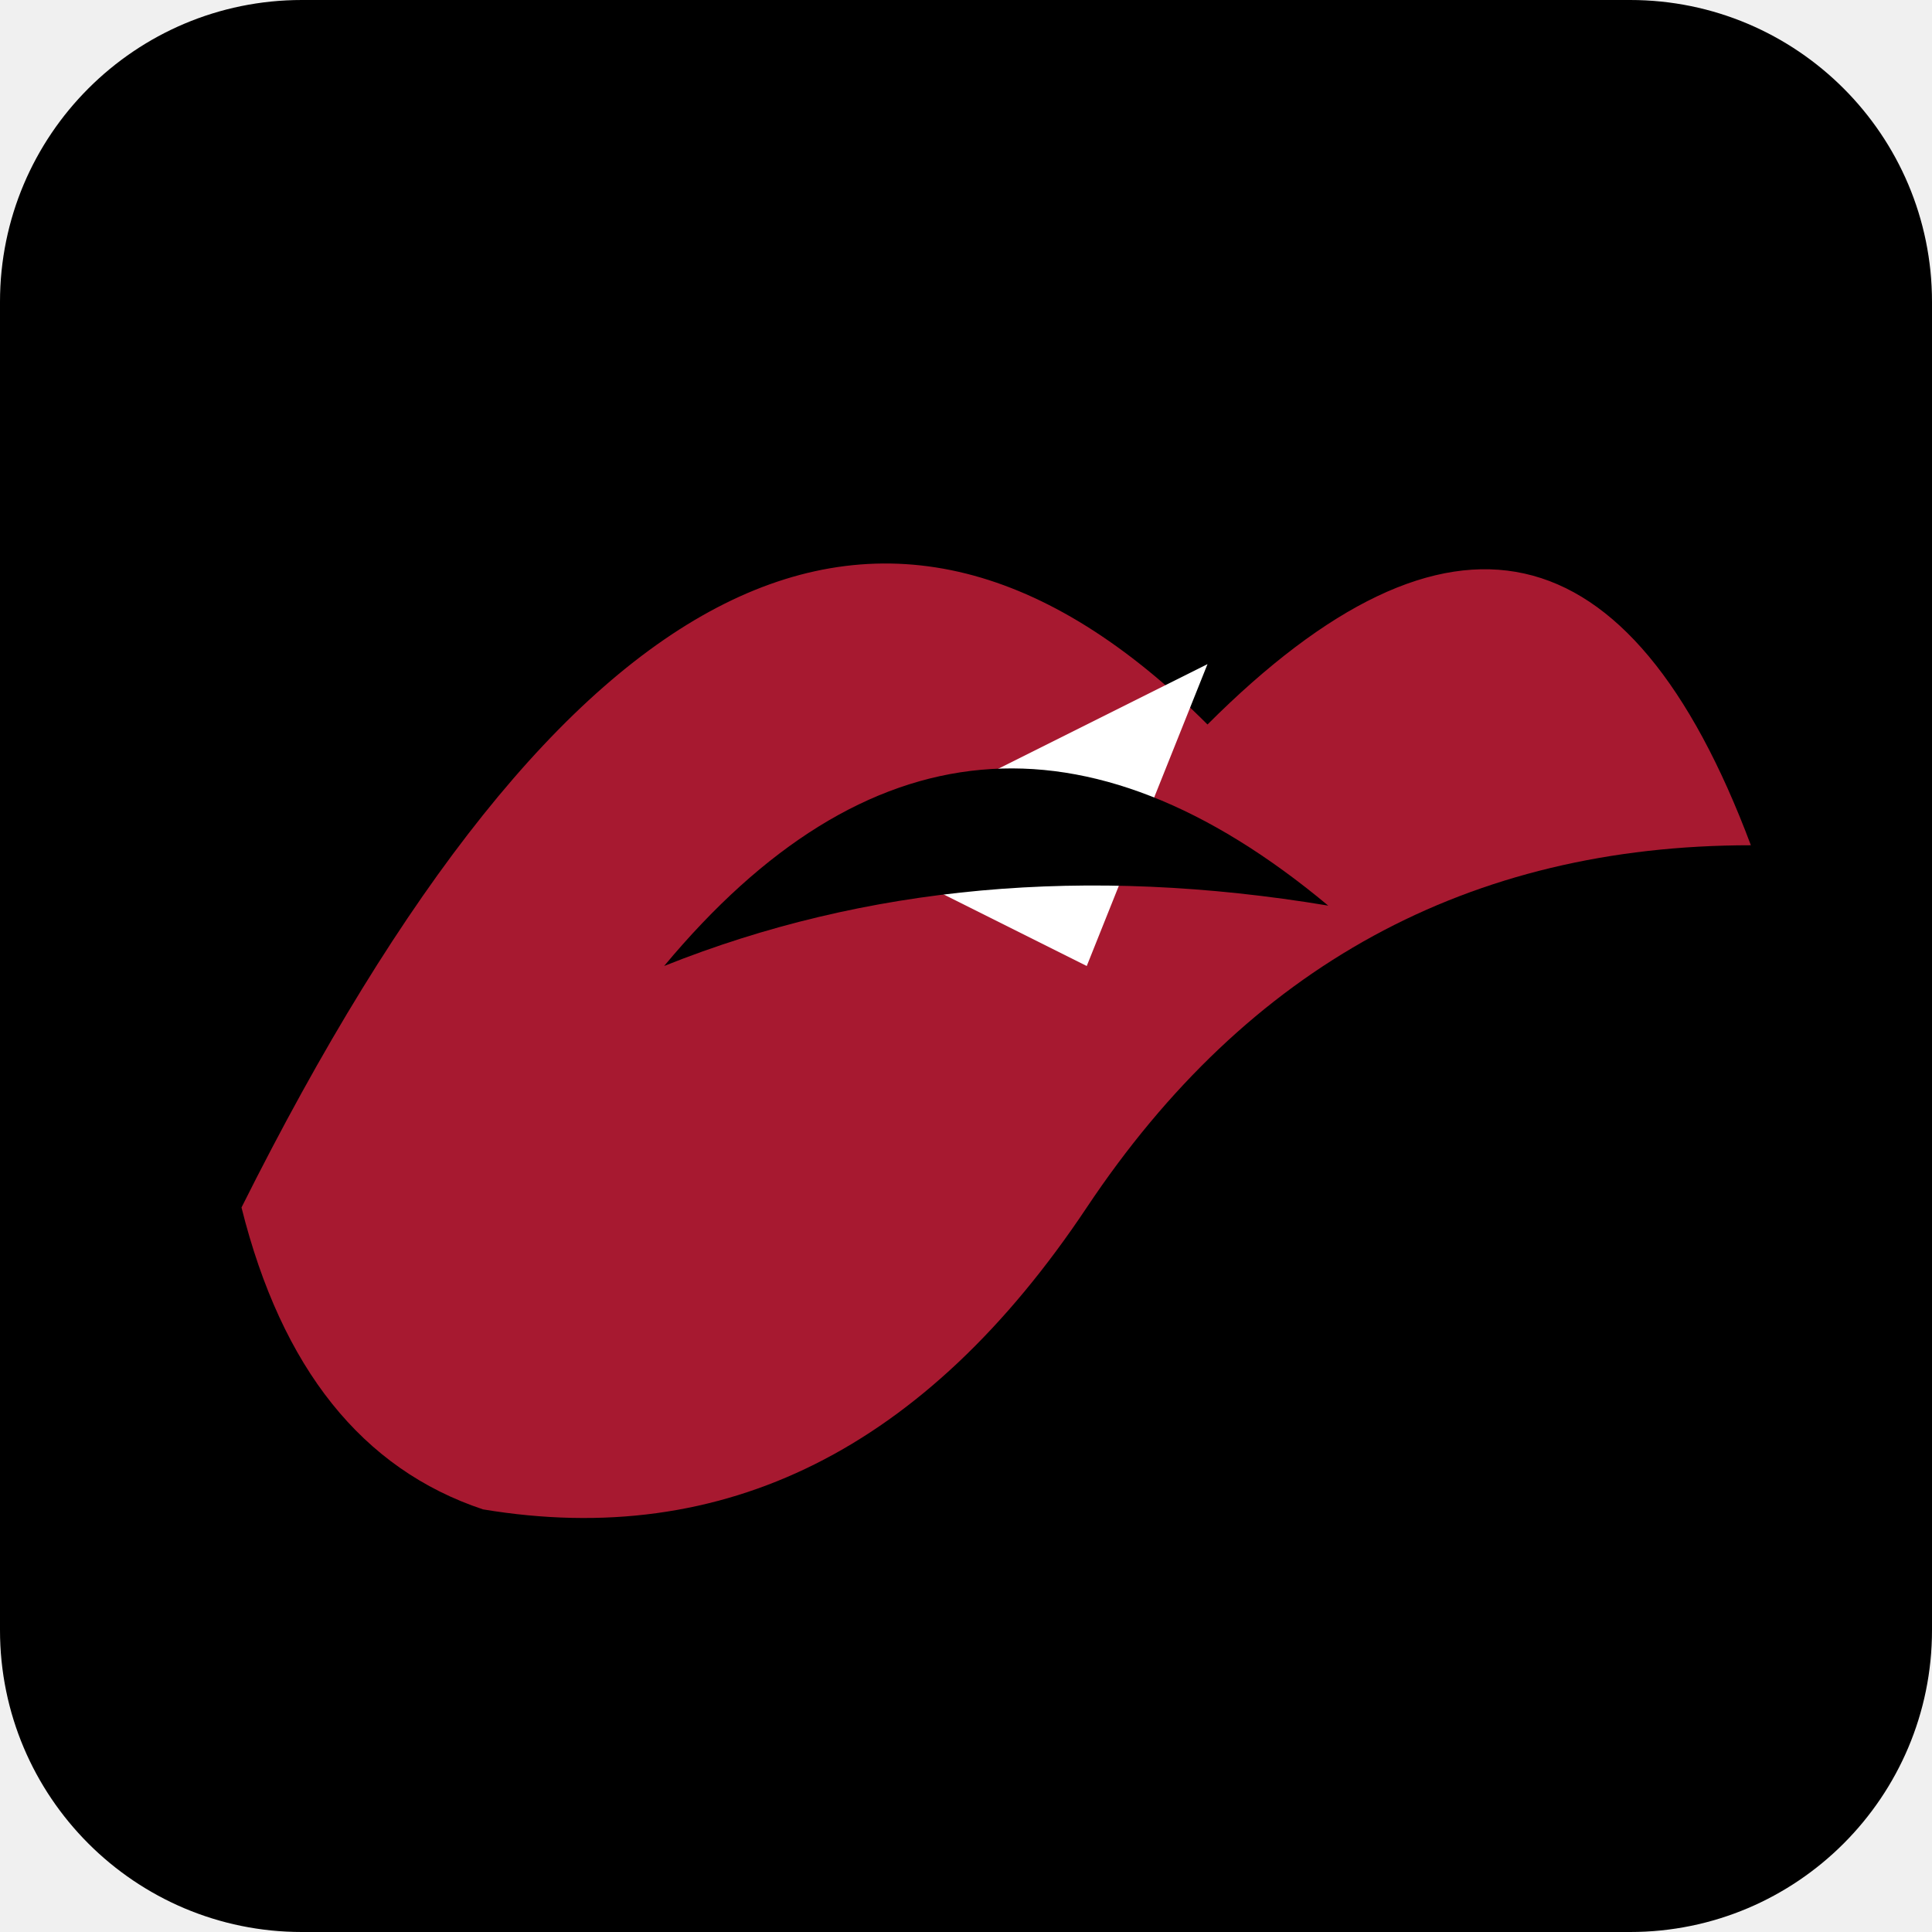
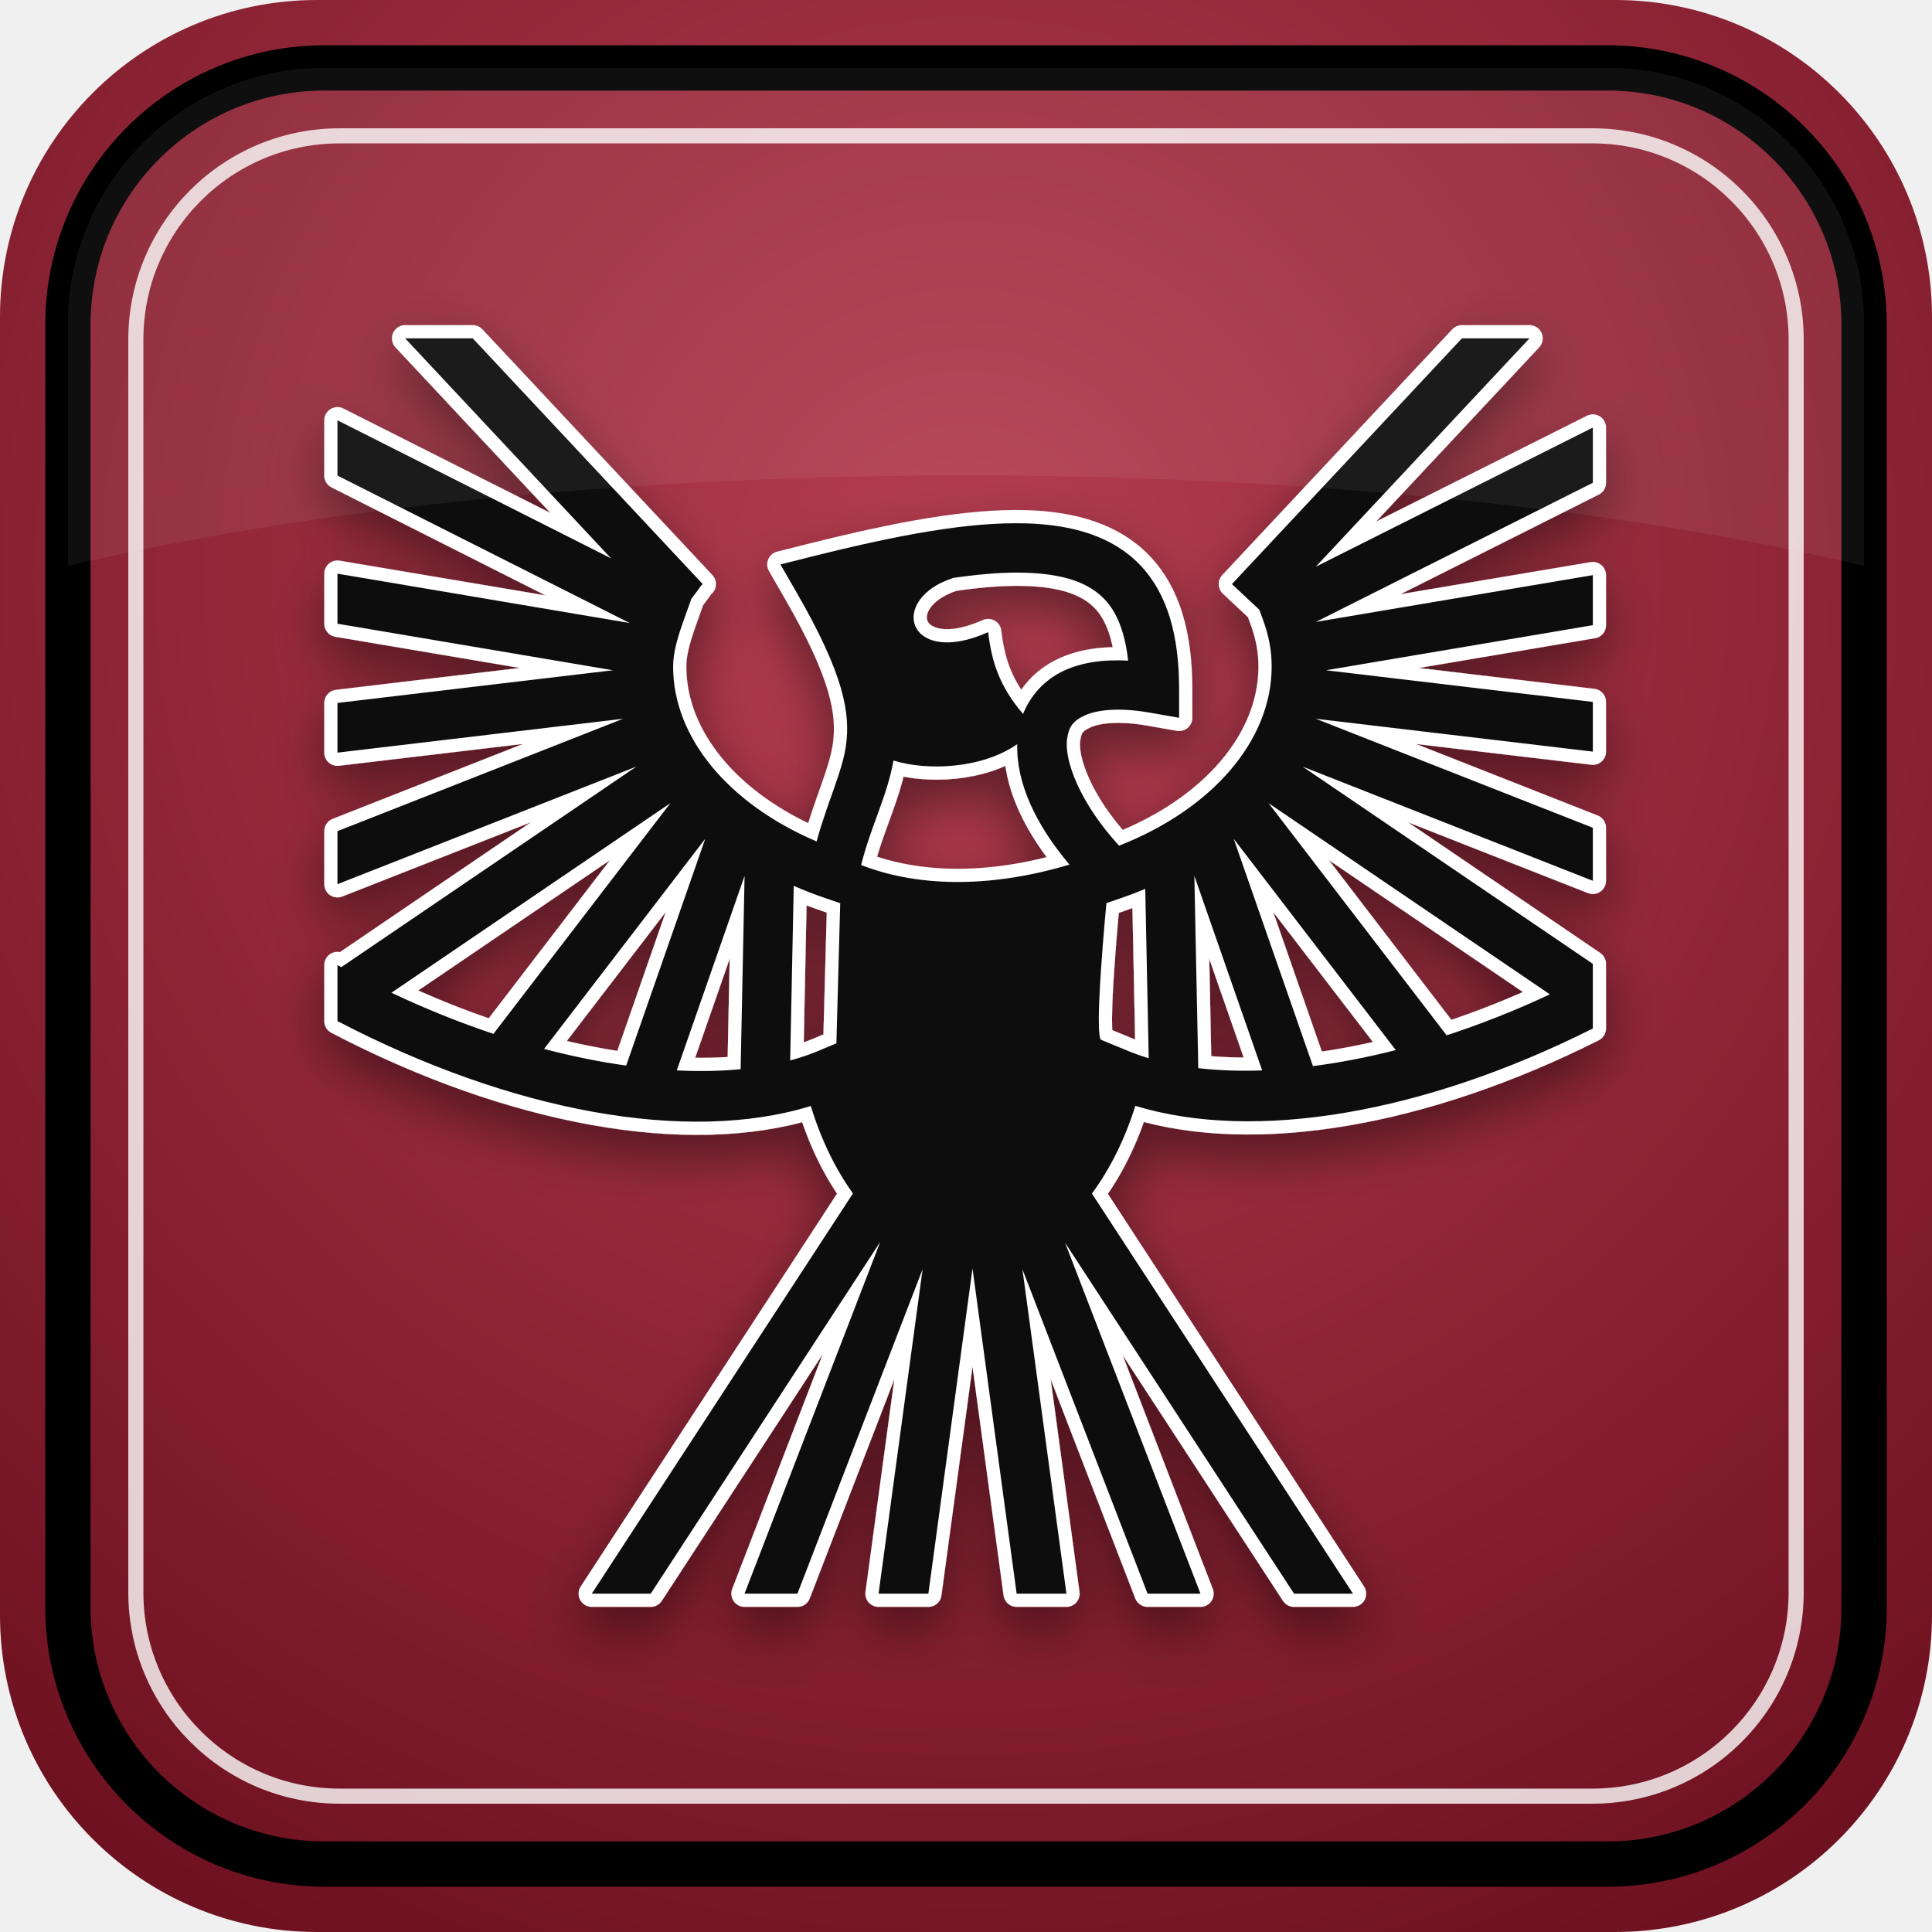
- <svg xmlns="http://www.w3.org/2000/svg" viewBox="0 0 64 64" role="img" aria-label="Atlanta Falcons">
-   <rect width="64" height="64" rx="10" fill="#000000" />
-   <path fill="#a71930" d="M8 40 Q24 8 40 24 Q52 12 58 28 Q44 28 36 40 Q28 52 16 50 Q10 48 8 40Z" />
-   <path fill="#ffffff" d="M28 28 L40 22 L36 32 Z" />
-   <path fill="#000000" d="M22 32 Q32 20 44 30 Q32 28 22 32Z" />
+ <svg xmlns="http://www.w3.org/2000/svg" viewBox="0 0 512 512" role="img" aria-label="Atlanta Falcons">
+   <defs>
+     <radialGradient id="f" cx="50%" cy="30%" r="80%">
+       <stop offset="0" stop-color="#b53e51" />
+       <stop offset="1" stop-color="#6d101f" />
+     </radialGradient>
+     <filter id="s" x="-10%" y="-10%" width="120%" height="120%">
+       <feDropShadow dx="0" dy="6" stdDeviation="7" flood-color="#000" flood-opacity="0.45" />
+     </filter>
+   </defs>
+   <rect width="512" height="512" rx="84" fill="url(#f)" />
+   <rect x="18" y="18" width="476" height="476" rx="68" fill="none" stroke="#000000" stroke-width="12" />
+   <rect x="36" y="36" width="440" height="440" rx="54" fill="none" stroke="#ffffff" stroke-width="4" opacity="0.8" />
+   <g filter="url(#s)">
+     <g transform="translate(76.8 76.8) scale(0.7) ">
+       <g fill="#ffffff" stroke="#ffffff" stroke-width="10" stroke-linejoin="round">
+         <path d="m43.66 18.375l77.942 83.28l-103.56-52.25v20.933l110.624 55.814l-110.623-18.687v18.955l104.29 17.615l-104.29 12.373v18.82L126.19 162.4L18.042 204.95v20.083l113.16-44.525L19.496 256.43l-1.453-.793v21.217c65.806 34.34 132.51 46.543 179.203 32.154c3.824 12.527 9.197 23.717 15.95 33.09l-98.87 151.527h22.315l86.89-133.172l-51.378 133.172h20.032l47.38-122.8l-16.668 122.8h18.86l16.707-123.1l16.707 123.1h18.857l-16.666-122.8l47.38 122.8h20.033L293.527 360.8l86.666 132.825h22.313l-98.83-151.47c6.884-9.366 12.474-20.595 16.433-33.208c45.343 13.82 109.376 2.79 173.2-29.29v-24.466L383.425 180.51l109.887 43.236v-20.082L388.442 162.4l104.87 12.442v-18.82l-101.013-11.985l101.014-17.062V108.02l-104.84 17.71l104.84-52.664V52.152L388.42 104.838l80.92-86.463h-25.596l-87.07 93.033l10.346 9.684l1.197 3.215c2.333 6.264 3.502 11.874 3.502 18.347c0 27.94-22.42 53.896-57.76 67.795c-14.693-15.965-20.836-32.194-19.682-40.395c.63-4.474 2.12-6.77 6.56-8.858c4.442-2.087 12.65-3.236 24.878-1.088l10.978 1.93l-.014-11.147c-.03-20-4.383-35.828-14.752-46.682c-10.37-10.852-25.516-15.307-43.395-15.79h-.005c-21.498-.587-47.89 4.298-80.78 12.54l-12.01 3.01l6.185 10.72c17.82 30.892 20.35 45.607 18.635 57.835c-1.41 10.04-6.747 20.57-11.127 36.323c-33.276-14.21-54.31-39.248-54.31-66.194c0-5.457 1.75-11.222 4.128-17.884l2.77-7.768c4.31-5.594 3.082-4.444 4.31-5.594l-87.07-93.033zm231.328 88.69q1.549-.003 3.03.037h.004c15.15.41 24.503 3.856 30.39 10.02c4.566 4.78 7.734 12.16 8.965 23.27c-9.47-.514-17.64.672-24.49 3.89c-7.2 3.385-12.52 9.362-15.278 16.282c-8.773-10.16-11.91-19.657-13.213-30.957c-30.474 13.652-38.452-12.414-13.153-20.542c8.877-1.28 16.82-1.978 23.744-2zm.412 64.958c-.395 14.73 6.987 30.445 19.77 45.592c-27.713 8.296-55.653 9.176-78.88.162c3.84-15.15 9.727-25.68 12.27-39.562c12.53 3.915 33.24 3.23 46.84-6.192m-131.336 22.34L77.098 281.68c-12.686-4.224-25.63-9.41-38.614-15.56zm226.5 0L477.04 266.73c-13.155 6.165-26.255 11.33-39.08 15.508zm-213.287 13.48l-29.925 85.85c-9.986-1.393-20.393-3.487-31.086-6.298zm200.077.005l61.345 79.988c-10.8 2.753-21.3 4.773-31.35 6.066zm-185.18 14.04l-1.494 73.176c-7.553.735-15.648.887-24.176.463zm170.28 0l25.67 73.637c-8.555.31-16.65.02-24.183-.857zm-151.665 3.776a153 153 0 0 0 12.052 4.678l5.54 1.887l-1.448 53.043l-7.024 2.942c-3.268 1.368-6.77 2.548-10.473 3.547zm133.07 1.133l1.312 64.123a82 82 0 0 1-7.71-2.723L307.288 284c-3.073-.493 1.872-51.797 1.872-51.797l5.438-1.87a151 151 0 0 0 9.26-3.536z" />
+       </g>
+       <g fill="#101010">
+         <path d="m43.66 18.375l77.942 83.28l-103.56-52.25v20.933l110.624 55.814l-110.623-18.687v18.955l104.29 17.615l-104.29 12.373v18.82L126.19 162.4L18.042 204.95v20.083l113.16-44.525L19.496 256.43l-1.453-.793v21.217c65.806 34.34 132.51 46.543 179.203 32.154c3.824 12.527 9.197 23.717 15.95 33.09l-98.87 151.527h22.315l86.89-133.172l-51.378 133.172h20.032l47.38-122.8l-16.668 122.8h18.86l16.707-123.1l16.707 123.1h18.857l-16.666-122.8l47.38 122.8h20.033L293.527 360.8l86.666 132.825h22.313l-98.83-151.47c6.884-9.366 12.474-20.595 16.433-33.208c45.343 13.82 109.376 2.79 173.2-29.29v-24.466L383.425 180.51l109.887 43.236v-20.082L388.442 162.4l104.87 12.442v-18.82l-101.013-11.985l101.014-17.062V108.02l-104.84 17.71l104.84-52.664V52.152L388.42 104.838l80.92-86.463h-25.596l-87.07 93.033l10.346 9.684l1.197 3.215c2.333 6.264 3.502 11.874 3.502 18.347c0 27.94-22.42 53.896-57.76 67.795c-14.693-15.965-20.836-32.194-19.682-40.395c.63-4.474 2.12-6.77 6.56-8.858c4.442-2.087 12.65-3.236 24.878-1.088l10.978 1.93l-.014-11.147c-.03-20-4.383-35.828-14.752-46.682c-10.37-10.852-25.516-15.307-43.395-15.79h-.005c-21.498-.587-47.89 4.298-80.78 12.54l-12.01 3.01l6.185 10.72c17.82 30.892 20.35 45.607 18.635 57.835c-1.41 10.04-6.747 20.57-11.127 36.323c-33.276-14.21-54.31-39.248-54.31-66.194c0-5.457 1.75-11.222 4.128-17.884l2.77-7.768c4.31-5.594 3.082-4.444 4.31-5.594l-87.07-93.033zm231.328 88.69q1.549-.003 3.03.037h.004c15.15.41 24.503 3.856 30.39 10.02c4.566 4.78 7.734 12.16 8.965 23.27c-9.47-.514-17.64.672-24.49 3.89c-7.2 3.385-12.52 9.362-15.278 16.282c-8.773-10.16-11.91-19.657-13.213-30.957c-30.474 13.652-38.452-12.414-13.153-20.542c8.877-1.28 16.82-1.978 23.744-2zm.412 64.958c-.395 14.73 6.987 30.445 19.77 45.592c-27.713 8.296-55.653 9.176-78.88.162c3.84-15.15 9.727-25.68 12.27-39.562c12.53 3.915 33.24 3.23 46.84-6.192m-131.336 22.34L77.098 281.68c-12.686-4.224-25.63-9.41-38.614-15.56zm226.5 0L477.04 266.73c-13.155 6.165-26.255 11.33-39.08 15.508zm-213.287 13.48l-29.925 85.85c-9.986-1.393-20.393-3.487-31.086-6.298zm200.077.005l61.345 79.988c-10.8 2.753-21.3 4.773-31.35 6.066zm-185.18 14.04l-1.494 73.176c-7.553.735-15.648.887-24.176.463zm170.28 0l25.67 73.637c-8.555.31-16.65.02-24.183-.857zm-151.665 3.776a153 153 0 0 0 12.052 4.678l5.54 1.887l-1.448 53.043l-7.024 2.942c-3.268 1.368-6.77 2.548-10.473 3.547zm133.07 1.133l1.312 64.123a82 82 0 0 1-7.71-2.723L307.288 284c-3.073-.493 1.872-51.797 1.872-51.797l5.438-1.87a151 151 0 0 0 9.26-3.536z" />
+       </g>
+     </g>
+   </g>
+   <path d="M84 18 H428 A68 68 0 0 1 494 84 V150 C360 118 152 118 18 150 V84 A68 68 0 0 1 84 18Z" fill="#fff" opacity="0.06" />
</svg>
